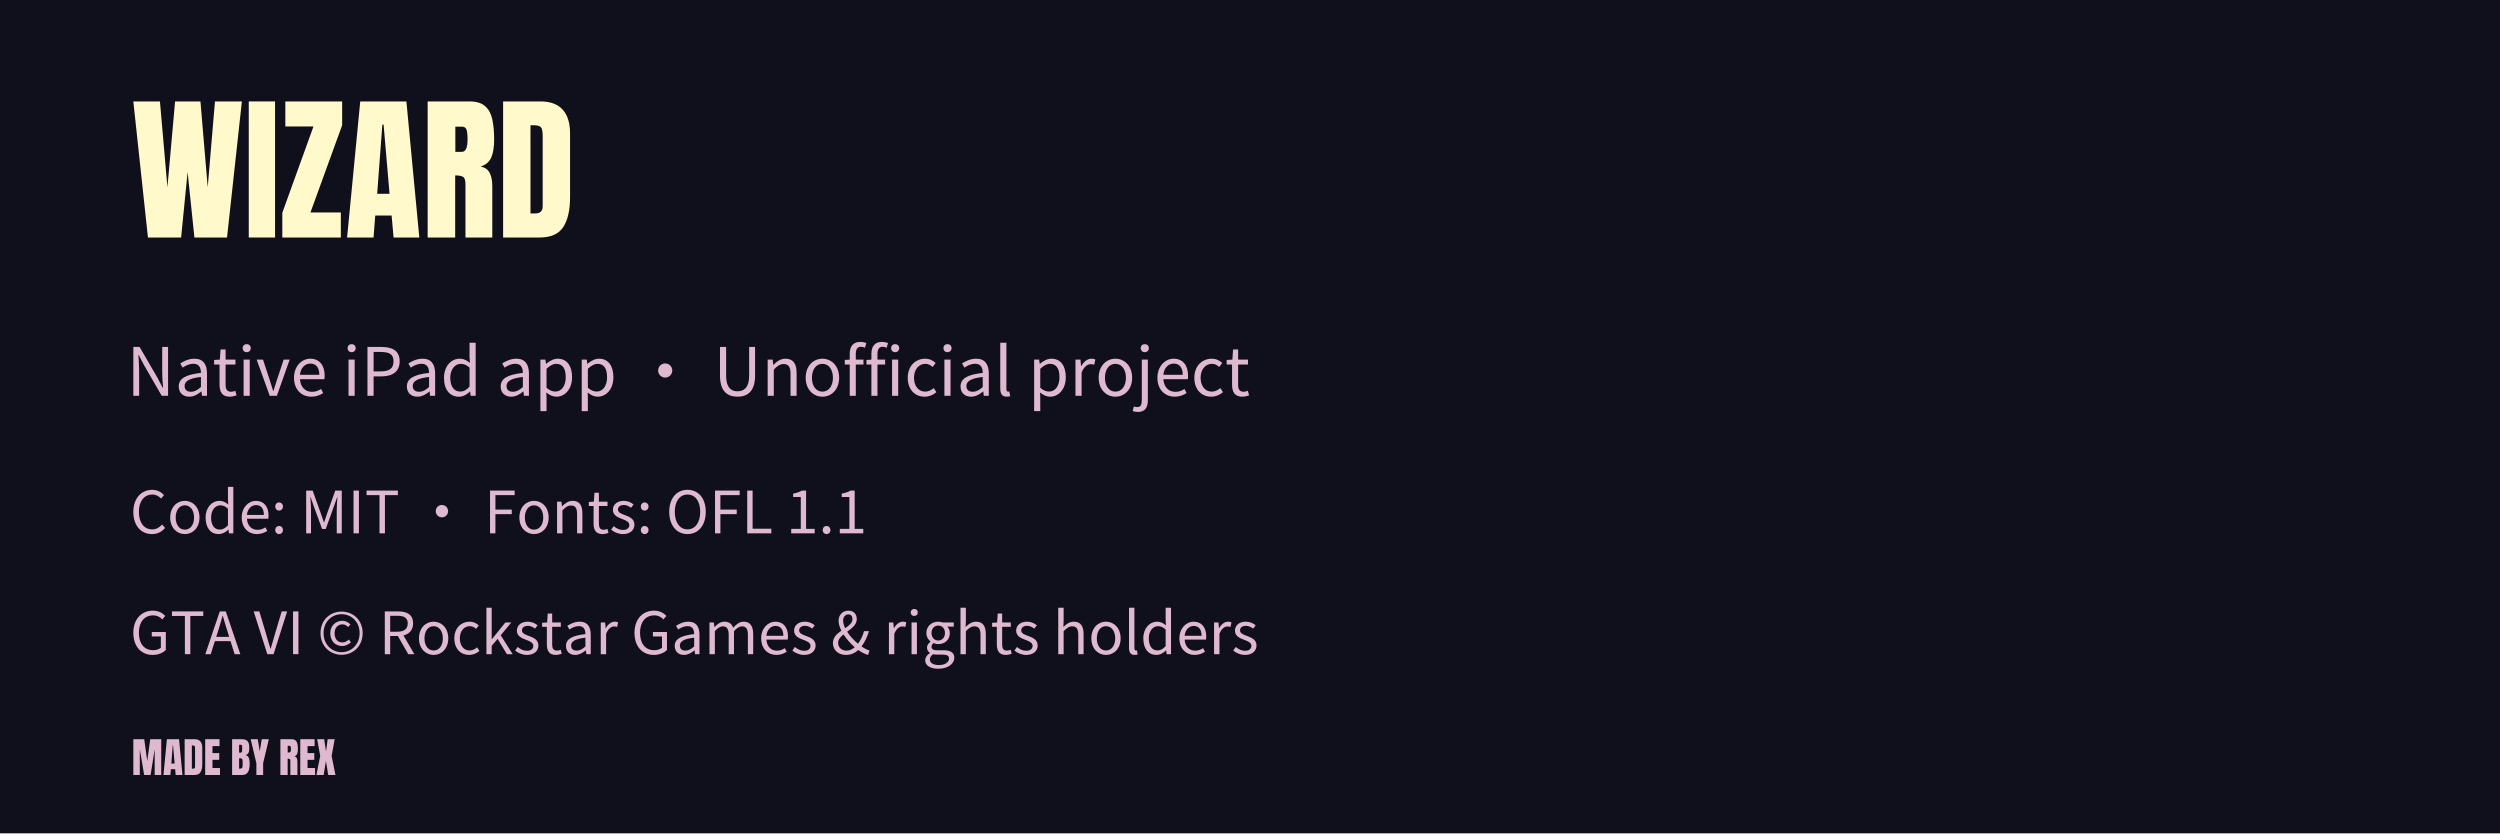
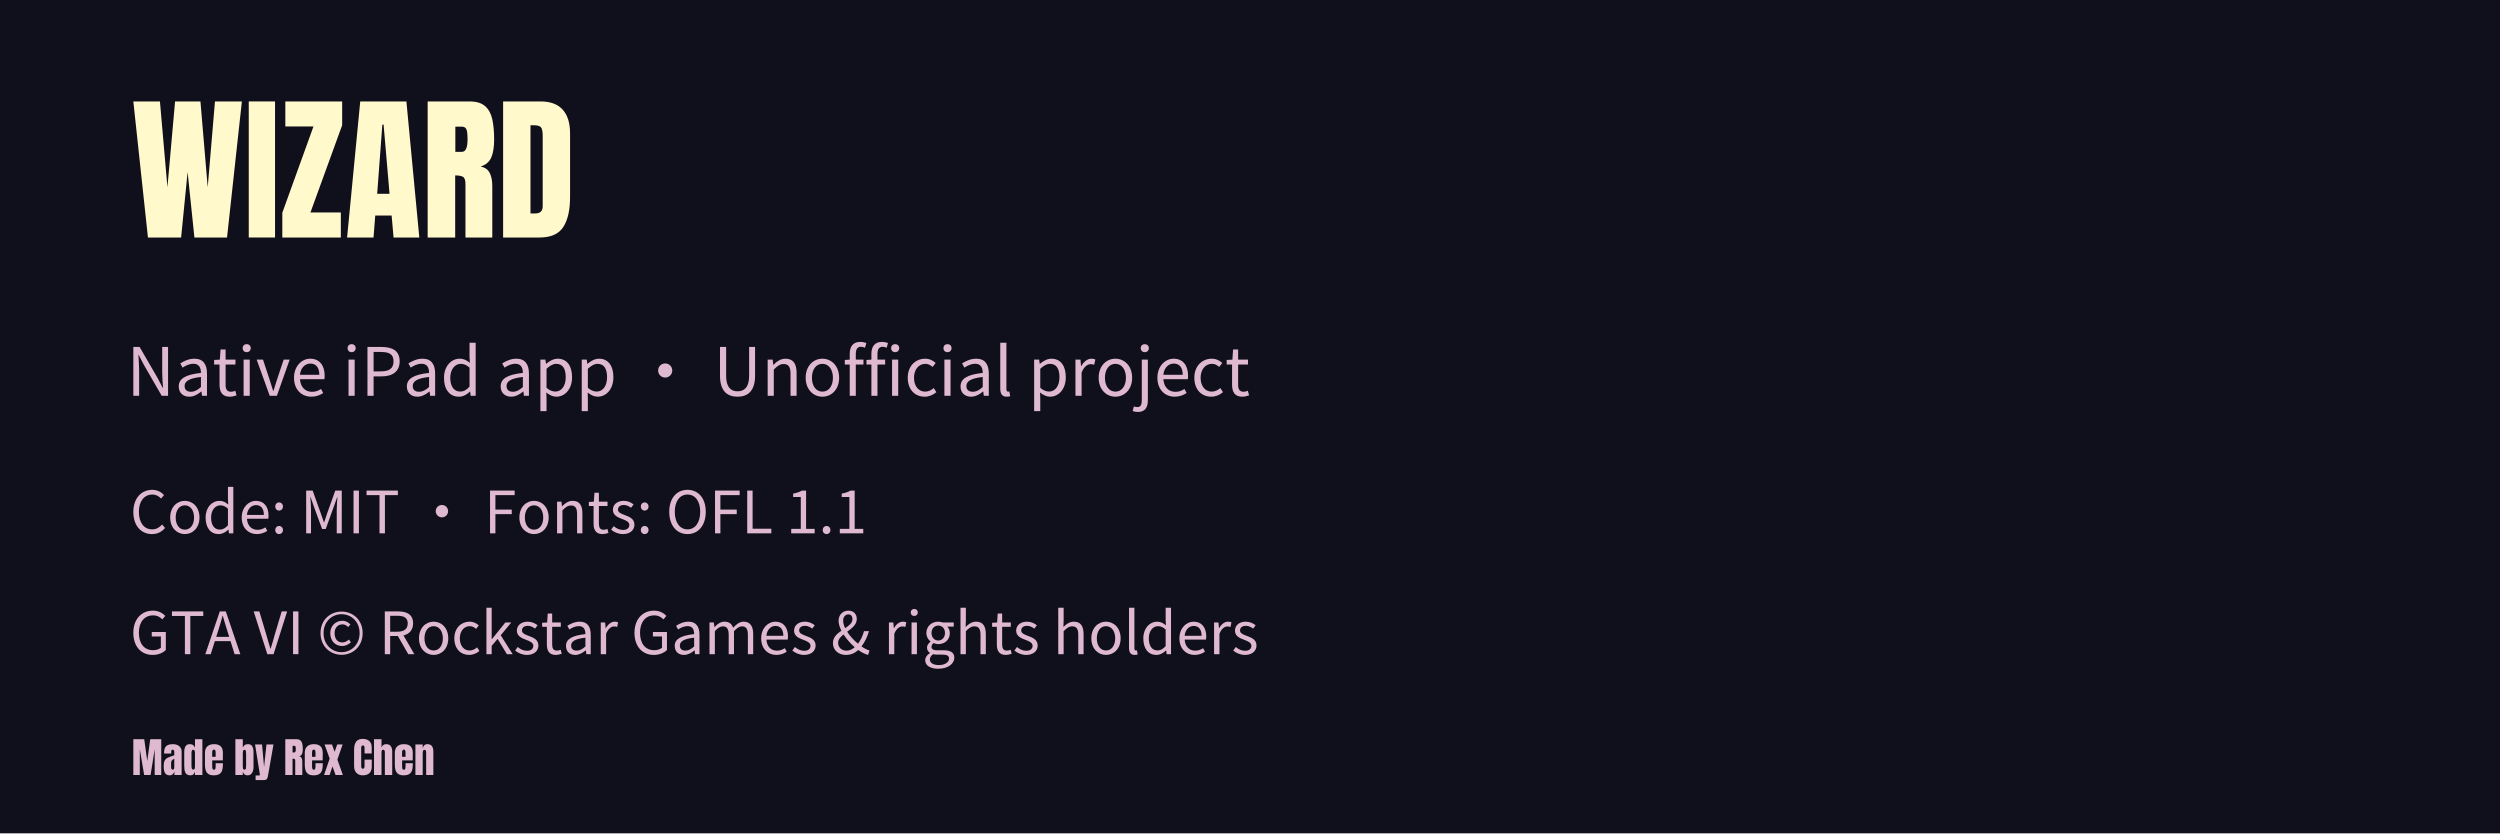
<svg xmlns="http://www.w3.org/2000/svg" width="1200" height="400" viewBox="0 0 1200 400" role="img">
  <rect width="1200" height="400" fill="#10101C" />
  <g aria-label="WIZARD" fill="#FFF9CB" transform="translate(62.99805 114) scale(0.03710938 -0.03710938)">
    <path d="M216 0 27 1760H371L468 649L567 1760H895L989 649L1083 1760H1431L1239 0H817L729 847L645 0Z" transform="translate(0 0)" />
    <path d="M62 0V1760H402V0Z" transform="translate(1458 0)" />
    <path d="M32 0V320L435 1436H71V1760H806V1452L396 324H789V0Z" transform="translate(1922 0)" />
    <path d="M30 0 200 1760H797L964 0H631L606 284H394L372 0ZM419 565H579L502 1460H486Z" transform="translate(2762 0)" />
    <path d="M78 0V1760H618Q753 1760 822.0 1698.5Q891 1637 914.5 1526.5Q938 1416 938 1267Q938 1123 901.5 1037.0Q865 951 764 918Q847 901 880.5 835.5Q914 770 914 666V0H567V689Q567 766 535.5 784.5Q504 803 434 803V0ZM436 1108H521Q594 1108 594 1267Q594 1370 578.0 1402.0Q562 1434 518 1434H436Z" transform="translate(3756 0)" />
    <path d="M78 0V1760H562Q752 1760 848.0 1654.5Q944 1549 944 1346V522Q944 272 856.5 136.0Q769 0 550 0ZM432 311H493Q590 311 590 405V1313Q590 1401 566.5 1426.5Q543 1452 471 1452H432Z" transform="translate(4732 0)" />
  </g>
  <g aria-label="Native iPad app · Unofficial project" fill="#DFB9D0" transform="translate(60.768 190) scale(0.032 -0.032)">
    <path d="M101 0H188V385C188 462 181 540 177 614H181L260 463L527 0H622V733H534V352C534 276 541 193 547 120H542L463 271L195 733H101Z" transform="translate(0 0)" />
    <path d="M217 -13C284 -13 345 22 397 65H400L408 0H483V334C483 469 428 557 295 557C207 557 131 518 82 486L117 423C160 452 217 481 280 481C369 481 392 414 392 344C161 318 59 259 59 141C59 43 126 -13 217 -13ZM243 61C189 61 147 85 147 147C147 217 209 262 392 283V132C339 85 295 61 243 61Z" transform="translate(723 0)" />
    <path d="M262 -13C296 -13 332 -3 363 7L345 76C327 68 303 61 283 61C220 61 199 99 199 165V469H347V543H199V696H123L113 543L27 538V469H108V168C108 59 147 -13 262 -13Z" transform="translate(1286 0)" />
    <path d="M92 0H184V543H92ZM138 655C174 655 199 679 199 716C199 751 174 775 138 775C102 775 78 751 78 716C78 679 102 655 138 655Z" transform="translate(1663 0)" />
    <path d="M209 0H316L508 543H418L315 234C299 181 281 126 265 74H260C244 126 227 181 210 234L108 543H13Z" transform="translate(1938 0)" />
    <path d="M312 -13C385 -13 443 11 490 42L458 103C417 76 375 60 322 60C219 60 148 134 142 250H508C510 264 512 282 512 302C512 457 434 557 295 557C171 557 52 448 52 271C52 92 167 -13 312 -13ZM141 315C152 423 220 484 297 484C382 484 432 425 432 315Z" transform="translate(2459 0)" />
    <path d="M92 0H184V543H92ZM138 655C174 655 199 679 199 716C199 751 174 775 138 775C102 775 78 751 78 716C78 679 102 655 138 655Z" transform="translate(3237 0)" />
    <path d="M101 0H193V292H314C475 292 584 363 584 518C584 678 474 733 310 733H101ZM193 367V658H298C427 658 492 625 492 518C492 413 431 367 302 367Z" transform="translate(3512 0)" />
    <path d="M217 -13C284 -13 345 22 397 65H400L408 0H483V334C483 469 428 557 295 557C207 557 131 518 82 486L117 423C160 452 217 481 280 481C369 481 392 414 392 344C161 318 59 259 59 141C59 43 126 -13 217 -13ZM243 61C189 61 147 85 147 147C147 217 209 262 392 283V132C339 85 295 61 243 61Z" transform="translate(4145 0)" />
    <path d="M277 -13C342 -13 400 22 442 64H445L453 0H528V796H436V587L441 494C393 533 352 557 288 557C164 557 53 447 53 271C53 90 141 -13 277 -13ZM297 64C202 64 147 141 147 272C147 396 217 480 304 480C349 480 391 464 436 423V138C391 88 347 64 297 64Z" transform="translate(4708 0)" />
    <path d="M217 -13C284 -13 345 22 397 65H400L408 0H483V334C483 469 428 557 295 557C207 557 131 518 82 486L117 423C160 452 217 481 280 481C369 481 392 414 392 344C161 318 59 259 59 141C59 43 126 -13 217 -13ZM243 61C189 61 147 85 147 147C147 217 209 262 392 283V132C339 85 295 61 243 61Z" transform="translate(5552 0)" />
    <path d="M92 -229H184V-45L181 50C230 9 282 -13 331 -13C455 -13 567 94 567 280C567 448 491 557 351 557C288 557 227 521 178 480H176L167 543H92ZM316 64C280 64 232 78 184 120V406C236 454 283 480 328 480C432 480 472 400 472 279C472 145 406 64 316 64Z" transform="translate(6115 0)" />
    <path d="M92 -229H184V-45L181 50C230 9 282 -13 331 -13C455 -13 567 94 567 280C567 448 491 557 351 557C288 557 227 521 178 480H176L167 543H92ZM316 64C280 64 232 78 184 120V406C236 454 283 480 328 480C432 480 472 400 472 279C472 145 406 64 316 64Z" transform="translate(6735 0)" />
    <path d="M500 486C441 486 394 439 394 380C394 321 441 274 500 274C559 274 606 321 606 380C606 439 559 486 500 486Z" transform="translate(7579 0)" />
    <path d="M361 -13C510 -13 624 67 624 302V733H535V300C535 124 458 68 361 68C265 68 190 124 190 300V733H98V302C98 67 211 -13 361 -13Z" transform="translate(8803 0)" />
    <path d="M92 0H184V394C238 449 276 477 332 477C404 477 435 434 435 332V0H526V344C526 482 474 557 360 557C286 557 229 516 178 464H176L167 543H92Z" transform="translate(9524 0)" />
    <path d="M303 -13C436 -13 554 91 554 271C554 452 436 557 303 557C170 557 52 452 52 271C52 91 170 -13 303 -13ZM303 63C209 63 146 146 146 271C146 396 209 480 303 480C397 480 461 396 461 271C461 146 397 63 303 63Z" transform="translate(10134 0)" />
    <path d="M33 469H107V0H198V469H313V543H198V629C198 699 223 736 275 736C294 736 316 731 336 721L356 792C331 802 299 809 265 809C157 809 107 740 107 630V543L33 538Z" transform="translate(10740 0)" />
    <path d="M33 469H107V0H198V469H313V543H198V629C198 699 223 736 275 736C294 736 316 731 336 721L356 792C331 802 299 809 265 809C157 809 107 740 107 630V543L33 538Z" transform="translate(11065 0)" />
    <path d="M92 0H184V543H92ZM138 655C174 655 199 679 199 716C199 751 174 775 138 775C102 775 78 751 78 716C78 679 102 655 138 655Z" transform="translate(11390 0)" />
    <path d="M306 -13C371 -13 433 13 482 55L442 117C408 87 364 63 314 63C214 63 146 146 146 271C146 396 218 480 317 480C359 480 394 461 425 433L471 493C433 527 384 557 313 557C173 557 52 452 52 271C52 91 162 -13 306 -13Z" transform="translate(11665 0)" />
    <path d="M92 0H184V543H92ZM138 655C174 655 199 679 199 716C199 751 174 775 138 775C102 775 78 751 78 716C78 679 102 655 138 655Z" transform="translate(12175 0)" />
    <path d="M217 -13C284 -13 345 22 397 65H400L408 0H483V334C483 469 428 557 295 557C207 557 131 518 82 486L117 423C160 452 217 481 280 481C369 481 392 414 392 344C161 318 59 259 59 141C59 43 126 -13 217 -13ZM243 61C189 61 147 85 147 147C147 217 209 262 392 283V132C339 85 295 61 243 61Z" transform="translate(12450 0)" />
    <path d="M188 -13C213 -13 228 -9 241 -5L228 65C218 63 214 63 209 63C195 63 184 74 184 102V796H92V108C92 31 120 -13 188 -13Z" transform="translate(13013 0)" />
    <path d="M92 -229H184V-45L181 50C230 9 282 -13 331 -13C455 -13 567 94 567 280C567 448 491 557 351 557C288 557 227 521 178 480H176L167 543H92ZM316 64C280 64 232 78 184 120V406C236 454 283 480 328 480C432 480 472 400 472 279C472 145 406 64 316 64Z" transform="translate(13521 0)" />
    <path d="M92 0H184V349C220 441 275 475 320 475C343 475 355 472 373 466L390 545C373 554 356 557 332 557C272 557 216 513 178 444H176L167 543H92Z" transform="translate(14141 0)" />
    <path d="M303 -13C436 -13 554 91 554 271C554 452 436 557 303 557C170 557 52 452 52 271C52 91 170 -13 303 -13ZM303 63C209 63 146 146 146 271C146 396 209 480 303 480C397 480 461 396 461 271C461 146 397 63 303 63Z" transform="translate(14529 0)" />
    <path d="M35 -242C143 -242 184 -173 184 -62V543H93V-62C93 -128 80 -169 26 -169C7 -169 -12 -164 -26 -159L-44 -228C-25 -236 3 -242 35 -242ZM138 655C173 655 199 679 199 716C199 751 173 775 138 775C102 775 77 751 77 716C77 679 102 655 138 655Z" transform="translate(15135 0)" />
    <path d="M312 -13C385 -13 443 11 490 42L458 103C417 76 375 60 322 60C219 60 148 134 142 250H508C510 264 512 282 512 302C512 457 434 557 295 557C171 557 52 448 52 271C52 92 167 -13 312 -13ZM141 315C152 423 220 484 297 484C382 484 432 425 432 315Z" transform="translate(15410 0)" />
    <path d="M306 -13C371 -13 433 13 482 55L442 117C408 87 364 63 314 63C214 63 146 146 146 271C146 396 218 480 317 480C359 480 394 461 425 433L471 493C433 527 384 557 313 557C173 557 52 452 52 271C52 91 162 -13 306 -13Z" transform="translate(15964 0)" />
    <path d="M262 -13C296 -13 332 -3 363 7L345 76C327 68 303 61 283 61C220 61 199 99 199 165V469H347V543H199V696H123L113 543L27 538V469H108V168C108 59 147 -13 262 -13Z" transform="translate(16474 0)" />
  </g>
  <g aria-label="Code: MIT · Fonts: OFL 1.1" fill="#DFB9D0" transform="translate(62.376 256) scale(0.028 -0.028)">
    <path d="M377 -13C472 -13 544 25 602 92L551 151C504 99 451 68 381 68C241 68 153 184 153 369C153 552 246 665 384 665C447 665 495 637 534 596L584 656C542 703 472 746 383 746C197 746 58 603 58 366C58 128 194 -13 377 -13Z" transform="translate(0 0)" />
    <path d="M303 -13C436 -13 554 91 554 271C554 452 436 557 303 557C170 557 52 452 52 271C52 91 170 -13 303 -13ZM303 63C209 63 146 146 146 271C146 396 209 480 303 480C397 480 461 396 461 271C461 146 397 63 303 63Z" transform="translate(638 0)" />
    <path d="M277 -13C342 -13 400 22 442 64H445L453 0H528V796H436V587L441 494C393 533 352 557 288 557C164 557 53 447 53 271C53 90 141 -13 277 -13ZM297 64C202 64 147 141 147 272C147 396 217 480 304 480C349 480 391 464 436 423V138C391 88 347 64 297 64Z" transform="translate(1244 0)" />
    <path d="M312 -13C385 -13 443 11 490 42L458 103C417 76 375 60 322 60C219 60 148 134 142 250H508C510 264 512 282 512 302C512 457 434 557 295 557C171 557 52 448 52 271C52 92 167 -13 312 -13ZM141 315C152 423 220 484 297 484C382 484 432 425 432 315Z" transform="translate(1864 0)" />
    <path d="M139 390C175 390 205 418 205 460C205 501 175 530 139 530C102 530 73 501 73 460C73 418 102 390 139 390ZM139 -13C175 -13 205 15 205 56C205 98 175 126 139 126C102 126 73 98 73 56C73 15 102 -13 139 -13Z" transform="translate(2418 0)" />
    <path d="M101 0H184V406C184 469 178 558 172 622H176L235 455L374 74H436L574 455L633 622H637C632 558 625 469 625 406V0H711V733H600L460 341C443 291 428 239 409 188H405C387 239 371 291 352 341L212 733H101Z" transform="translate(2920 0)" />
    <path d="M101 0H193V733H101Z" transform="translate(3732 0)" />
    <path d="M253 0H346V655H568V733H31V655H253Z" transform="translate(4025 0)" />
    <path d="M500 486C441 486 394 439 394 380C394 321 441 274 500 274C559 274 606 321 606 380C606 439 559 486 500 486Z" transform="translate(4848 0)" />
    <path d="M101 0H193V329H473V407H193V655H523V733H101Z" transform="translate(6072 0)" />
    <path d="M303 -13C436 -13 554 91 554 271C554 452 436 557 303 557C170 557 52 452 52 271C52 91 170 -13 303 -13ZM303 63C209 63 146 146 146 271C146 396 209 480 303 480C397 480 461 396 461 271C461 146 397 63 303 63Z" transform="translate(6624 0)" />
    <path d="M92 0H184V394C238 449 276 477 332 477C404 477 435 434 435 332V0H526V344C526 482 474 557 360 557C286 557 229 516 178 464H176L167 543H92Z" transform="translate(7230 0)" />
    <path d="M262 -13C296 -13 332 -3 363 7L345 76C327 68 303 61 283 61C220 61 199 99 199 165V469H347V543H199V696H123L113 543L27 538V469H108V168C108 59 147 -13 262 -13Z" transform="translate(7840 0)" />
    <path d="M234 -13C362 -13 431 60 431 148C431 251 345 283 266 313C205 336 149 356 149 407C149 450 181 486 250 486C298 486 336 465 373 438L417 495C376 529 316 557 249 557C130 557 62 489 62 403C62 310 144 274 220 246C280 224 344 198 344 143C344 96 309 58 237 58C172 58 124 84 76 123L32 62C83 19 157 -13 234 -13Z" transform="translate(8217 0)" />
    <path d="M139 390C175 390 205 418 205 460C205 501 175 530 139 530C102 530 73 501 73 460C73 418 102 390 139 390ZM139 -13C175 -13 205 15 205 56C205 98 175 126 139 126C102 126 73 98 73 56C73 15 102 -13 139 -13Z" transform="translate(8685 0)" />
    <path d="M371 -13C555 -13 684 134 684 369C684 604 555 746 371 746C187 746 58 604 58 369C58 134 187 -13 371 -13ZM371 68C239 68 153 186 153 369C153 552 239 665 371 665C503 665 589 552 589 369C589 186 503 68 371 68Z" transform="translate(9187 0)" />
    <path d="M101 0H193V329H473V407H193V655H523V733H101Z" transform="translate(9929 0)" />
    <path d="M101 0H514V79H193V733H101Z" transform="translate(10481 0)" />
    <path d="M88 0H490V76H343V733H273C233 710 186 693 121 681V623H252V76H88Z" transform="translate(11248 0)" />
    <path d="M139 -13C175 -13 205 15 205 56C205 98 175 126 139 126C102 126 73 98 73 56C73 15 102 -13 139 -13Z" transform="translate(11803 0)" />
    <path d="M88 0H490V76H343V733H273C233 710 186 693 121 681V623H252V76H88Z" transform="translate(12081 0)" />
  </g>
  <g aria-label="GTA VI © Rockstar Games &amp; rights holders" fill="#DFB9D0" transform="translate(62.376 314) scale(0.028 -0.028)">
    <path d="M389 -13C487 -13 568 23 615 72V380H374V303H530V111C501 84 450 68 398 68C241 68 153 184 153 369C153 552 249 665 397 665C470 665 518 634 555 596L605 656C563 700 496 746 394 746C200 746 58 603 58 366C58 128 196 -13 389 -13Z" transform="translate(0 0)" />
    <path d="M253 0H346V655H568V733H31V655H253Z" transform="translate(689 0)" />
    <path d="M4 0H97L168 224H436L506 0H604L355 733H252ZM191 297 227 410C253 493 277 572 300 658H304C328 573 351 493 378 410L413 297Z" transform="translate(1288 0)" />
    <path d="M235 0H342L575 733H481L363 336C338 250 320 180 292 94H288C261 180 242 250 217 336L98 733H1Z" transform="translate(2120 0)" />
    <path d="M101 0H193V733H101Z" transform="translate(2695 0)" />
    <path d="M416 -11C611 -11 777 134 777 361C777 588 611 730 416 730C222 730 55 588 55 361C55 134 222 -11 416 -11ZM416 34C247 34 107 166 107 361C107 556 247 685 416 685C584 685 725 556 725 361C725 166 584 34 416 34ZM424 140C491 140 534 168 576 203L542 251C509 223 476 201 428 201C347 201 296 262 296 361C296 449 349 511 432 511C471 511 498 494 529 465L567 509C532 545 491 572 428 572C320 572 222 491 222 361C222 223 312 140 424 140Z" transform="translate(3212 0)" />
    <path d="M193 385V658H316C431 658 494 624 494 528C494 432 431 385 316 385ZM503 0H607L421 321C520 345 586 413 586 528C586 680 479 733 330 733H101V0H193V311H325Z" transform="translate(4268 0)" />
    <path d="M303 -13C436 -13 554 91 554 271C554 452 436 557 303 557C170 557 52 452 52 271C52 91 170 -13 303 -13ZM303 63C209 63 146 146 146 271C146 396 209 480 303 480C397 480 461 396 461 271C461 146 397 63 303 63Z" transform="translate(4903 0)" />
    <path d="M306 -13C371 -13 433 13 482 55L442 117C408 87 364 63 314 63C214 63 146 146 146 271C146 396 218 480 317 480C359 480 394 461 425 433L471 493C433 527 384 557 313 557C173 557 52 452 52 271C52 91 162 -13 306 -13Z" transform="translate(5509 0)" />
    <path d="M92 0H182V143L284 262L443 0H542L337 324L518 543H416L186 257H182V796H92Z" transform="translate(6019 0)" />
    <path d="M234 -13C362 -13 431 60 431 148C431 251 345 283 266 313C205 336 149 356 149 407C149 450 181 486 250 486C298 486 336 465 373 438L417 495C376 529 316 557 249 557C130 557 62 489 62 403C62 310 144 274 220 246C280 224 344 198 344 143C344 96 309 58 237 58C172 58 124 84 76 123L32 62C83 19 157 -13 234 -13Z" transform="translate(6571 0)" />
    <path d="M262 -13C296 -13 332 -3 363 7L345 76C327 68 303 61 283 61C220 61 199 99 199 165V469H347V543H199V696H123L113 543L27 538V469H108V168C108 59 147 -13 262 -13Z" transform="translate(7039 0)" />
    <path d="M217 -13C284 -13 345 22 397 65H400L408 0H483V334C483 469 428 557 295 557C207 557 131 518 82 486L117 423C160 452 217 481 280 481C369 481 392 414 392 344C161 318 59 259 59 141C59 43 126 -13 217 -13ZM243 61C189 61 147 85 147 147C147 217 209 262 392 283V132C339 85 295 61 243 61Z" transform="translate(7416 0)" />
    <path d="M92 0H184V349C220 441 275 475 320 475C343 475 355 472 373 466L390 545C373 554 356 557 332 557C272 557 216 513 178 444H176L167 543H92Z" transform="translate(7979 0)" />
    <path d="M389 -13C487 -13 568 23 615 72V380H374V303H530V111C501 84 450 68 398 68C241 68 153 184 153 369C153 552 249 665 397 665C470 665 518 634 555 596L605 656C563 700 496 746 394 746C200 746 58 603 58 366C58 128 196 -13 389 -13Z" transform="translate(8591 0)" />
    <path d="M217 -13C284 -13 345 22 397 65H400L408 0H483V334C483 469 428 557 295 557C207 557 131 518 82 486L117 423C160 452 217 481 280 481C369 481 392 414 392 344C161 318 59 259 59 141C59 43 126 -13 217 -13ZM243 61C189 61 147 85 147 147C147 217 209 262 392 283V132C339 85 295 61 243 61Z" transform="translate(9280 0)" />
    <path d="M92 0H184V394C233 450 279 477 320 477C389 477 421 434 421 332V0H512V394C563 450 607 477 649 477C718 477 750 434 750 332V0H841V344C841 482 788 557 677 557C610 557 554 514 497 453C475 517 431 557 347 557C282 557 226 516 178 464H176L167 543H92Z" transform="translate(9843 0)" />
    <path d="M312 -13C385 -13 443 11 490 42L458 103C417 76 375 60 322 60C219 60 148 134 142 250H508C510 264 512 282 512 302C512 457 434 557 295 557C171 557 52 448 52 271C52 92 167 -13 312 -13ZM141 315C152 423 220 484 297 484C382 484 432 425 432 315Z" transform="translate(10769 0)" />
    <path d="M234 -13C362 -13 431 60 431 148C431 251 345 283 266 313C205 336 149 356 149 407C149 450 181 486 250 486C298 486 336 465 373 438L417 495C376 529 316 557 249 557C130 557 62 489 62 403C62 310 144 274 220 246C280 224 344 198 344 143C344 96 309 58 237 58C172 58 124 84 76 123L32 62C83 19 157 -13 234 -13Z" transform="translate(11323 0)" />
    <path d="M259 -13C345 -13 414 20 470 71C530 29 587 0 639 -13L663 63C622 74 575 98 526 133C584 209 626 298 654 395H569C546 311 511 239 466 179C397 236 328 309 280 385C362 444 445 506 445 602C445 687 392 746 301 746C200 746 133 671 133 574C133 521 151 462 181 402C105 350 36 289 36 190C36 72 127 -13 259 -13ZM410 119C368 83 320 60 270 60C188 60 125 113 125 195C125 252 166 297 218 338C269 259 338 182 410 119ZM246 445C224 490 211 535 211 575C211 635 246 682 302 682C351 682 371 643 371 600C371 535 313 491 246 445Z" transform="translate(12015 0)" />
    <path d="M92 0H184V349C220 441 275 475 320 475C343 475 355 472 373 466L390 545C373 554 356 557 332 557C272 557 216 513 178 444H176L167 543H92Z" transform="translate(12919 0)" />
    <path d="M92 0H184V543H92ZM138 655C174 655 199 679 199 716C199 751 174 775 138 775C102 775 78 751 78 716C78 679 102 655 138 655Z" transform="translate(13307 0)" />
    <path d="M275 -250C443 -250 550 -163 550 -62C550 28 486 67 361 67H254C181 67 159 92 159 126C159 156 174 174 194 191C218 179 248 172 274 172C386 172 473 245 473 361C473 408 455 448 429 473H540V543H351C332 551 305 557 274 557C165 557 71 482 71 363C71 298 106 245 142 217V213C113 193 82 157 82 112C82 69 103 40 131 23V18C80 -13 51 -58 51 -105C51 -198 143 -250 275 -250ZM274 234C212 234 159 284 159 363C159 443 211 490 274 490C339 490 390 443 390 363C390 284 337 234 274 234ZM288 -187C189 -187 131 -150 131 -92C131 -61 147 -28 186 0C210 -6 236 -8 256 -8H350C422 -8 460 -26 460 -77C460 -133 393 -187 288 -187Z" transform="translate(13582 0)" />
    <path d="M92 0H184V394C238 449 276 477 332 477C404 477 435 434 435 332V0H526V344C526 482 474 557 360 557C286 557 230 516 180 466L184 578V796H92Z" transform="translate(14146 0)" />
    <path d="M262 -13C296 -13 332 -3 363 7L345 76C327 68 303 61 283 61C220 61 199 99 199 165V469H347V543H199V696H123L113 543L27 538V469H108V168C108 59 147 -13 262 -13Z" transform="translate(14753 0)" />
    <path d="M234 -13C362 -13 431 60 431 148C431 251 345 283 266 313C205 336 149 356 149 407C149 450 181 486 250 486C298 486 336 465 373 438L417 495C376 529 316 557 249 557C130 557 62 489 62 403C62 310 144 274 220 246C280 224 344 198 344 143C344 96 309 58 237 58C172 58 124 84 76 123L32 62C83 19 157 -13 234 -13Z" transform="translate(15130 0)" />
    <path d="M92 0H184V394C238 449 276 477 332 477C404 477 435 434 435 332V0H526V344C526 482 474 557 360 557C286 557 230 516 180 466L184 578V796H92Z" transform="translate(15822 0)" />
    <path d="M303 -13C436 -13 554 91 554 271C554 452 436 557 303 557C170 557 52 452 52 271C52 91 170 -13 303 -13ZM303 63C209 63 146 146 146 271C146 396 209 480 303 480C397 480 461 396 461 271C461 146 397 63 303 63Z" transform="translate(16429 0)" />
    <path d="M188 -13C213 -13 228 -9 241 -5L228 65C218 63 214 63 209 63C195 63 184 74 184 102V796H92V108C92 31 120 -13 188 -13Z" transform="translate(17035 0)" />
    <path d="M277 -13C342 -13 400 22 442 64H445L453 0H528V796H436V587L441 494C393 533 352 557 288 557C164 557 53 447 53 271C53 90 141 -13 277 -13ZM297 64C202 64 147 141 147 272C147 396 217 480 304 480C349 480 391 464 436 423V138C391 88 347 64 297 64Z" transform="translate(17319 0)" />
    <path d="M312 -13C385 -13 443 11 490 42L458 103C417 76 375 60 322 60C219 60 148 134 142 250H508C510 264 512 282 512 302C512 457 434 557 295 557C171 557 52 448 52 271C52 92 167 -13 312 -13ZM141 315C152 423 220 484 297 484C382 484 432 425 432 315Z" transform="translate(17939 0)" />
    <path d="M92 0H184V349C220 441 275 475 320 475C343 475 355 472 373 466L390 545C373 554 356 557 332 557C272 557 216 513 178 444H176L167 543H92Z" transform="translate(18493 0)" />
    <path d="M234 -13C362 -13 431 60 431 148C431 251 345 283 266 313C205 336 149 356 149 407C149 450 181 486 250 486C298 486 336 465 373 438L417 495C376 529 316 557 249 557C130 557 62 489 62 403C62 310 144 274 220 246C280 224 344 198 344 143C344 96 309 58 237 58C172 58 124 84 76 123L32 62C83 19 157 -13 234 -13Z" transform="translate(18881 0)" />
  </g>
-   <g aria-label="MADE BY REX" fill="#DFB9D0" transform="translate(63.23828 372) scale(0.009765625 -0.009765625)">
+   <g aria-label="Made by Rex Chen" fill="#DFB9D0" transform="translate(63.23828 372) scale(0.009765625 -0.009765625)">
    <path d="M78 0V1760H614L762 687L909 1760H1450V0H1128V1268L926 0H610L396 1268V0Z" transform="translate(0 0)" />
-     <path d="M30 0 200 1760H797L964 0H631L606 284H394L372 0ZM419 565H579L502 1460H486Z" transform="translate(1528 0)" />
-     <path d="M78 0V1760H562Q752 1760 848.0 1654.5Q944 1549 944 1346V522Q944 272 856.5 136.0Q769 0 550 0ZM432 311H493Q590 311 590 405V1313Q590 1401 566.5 1426.5Q543 1452 471 1452H432Z" transform="translate(2522 0)" />
-     <path d="M78 0V1760H782V1420H436V1077H768V746H436V343H805V0Z" transform="translate(3532 0)" />
-     <path d="M78 0V1760H555Q747 1760 834.5 1666.5Q922 1573 922 1358V1281Q922 1157 877.5 1080.0Q833 1003 742 979Q861 949 901.5 838.5Q942 728 942 569Q942 398 910.0 270.0Q878 142 794.0 71.0Q710 0 555 0ZM422 1097H494Q543 1097 557.0 1135.0Q571 1173 571 1226V1403Q571 1488 496 1488H422ZM457 310Q594 310 594 440V660Q594 735 571.5 778.5Q549 822 487 822H422V312Q444 310 457 310Z" transform="translate(4855 0)" />
-     <path d="M291 0V579L10 1760H359L457 1164L555 1760H903L623 579V0Z" transform="translate(5835 0)" />
-     <path d="M78 0V1760H618Q753 1760 822.0 1698.5Q891 1637 914.5 1526.5Q938 1416 938 1267Q938 1123 901.5 1037.0Q865 951 764 918Q847 901 880.5 835.5Q914 770 914 666V0H567V689Q567 766 535.5 784.5Q504 803 434 803V0ZM436 1108H521Q594 1108 594 1267Q594 1370 578.0 1402.0Q562 1434 518 1434H436Z" transform="translate(7229 0)" />
-     <path d="M78 0V1760H782V1420H436V1077H768V746H436V343H805V0Z" transform="translate(8205 0)" />
-     <path d="M27 0 216 933 66 1761H410L501 1156L582 1761H927L777 933L965 0H609L498 688L384 0Z" transform="translate(9048 0)" />
+     <path d="M345 -16Q220 -16 154.5 42.0Q89 100 65.0 201.0Q41 302 41 430Q41 567 68.0 654.5Q95 742 160.5 798.0Q226 854 341 893L563 969V1123Q563 1244 484 1244Q412 1244 412 1146V1056H64Q63 1064 63.0 1076.5Q63 1089 63 1105Q63 1329 168.5 1422.5Q274 1516 503 1516Q623 1516 718.0 1473.5Q813 1431 868.5 1348.0Q924 1265 924 1143V0H568V178Q542 84 482.0 34.0Q422 -16 345 -16ZM486 262Q530 262 546.0 299.0Q562 336 562 379V797Q488 767 447.0 721.5Q406 676 406 588V395Q406 262 486 262Z" transform="translate(1528 0)" />
+     <path d="M367 -16Q263 -16 202.0 22.0Q141 60 111.0 127.0Q81 194 71.5 284.0Q62 374 62 477V1129Q62 1302 123.5 1409.0Q185 1516 332 1516Q441 1516 499.5 1469.5Q558 1423 590 1340V1760H954V0H590V159Q560 78 510.5 31.0Q461 -16 367 -16ZM504 264Q555 264 572.5 305.0Q590 346 590 452V1083Q590 1136 574.5 1187.5Q559 1239 506 1239Q448 1239 433.0 1190.0Q418 1141 418 1083V452Q418 264 504 264Z" transform="translate(2518 0)" />
+     <path d="M492 -16Q332 -16 237.0 44.0Q142 104 101.0 217.0Q60 330 60 489V1092Q60 1301 180.0 1408.5Q300 1516 510 1516Q942 1516 942 1092V983Q942 785 938 717H418V427Q418 387 423.0 348.5Q428 310 445.5 285.0Q463 260 502 260Q558 260 572.0 308.5Q586 357 586 435V579H942V494Q942 326 900.5 212.5Q859 99 760.5 41.5Q662 -16 492 -16ZM416 895H586V1097Q586 1178 566.0 1213.5Q546 1249 506 1249Q463 1249 439.5 1215.0Q416 1181 416 1097Z" transform="translate(3538 0)" />
+     <path d="M671 -16Q583 -16 528.0 27.5Q473 71 440 160V0H76V1760H440V1340Q473 1423 531.5 1469.5Q590 1516 699 1516Q846 1516 906.5 1409.0Q967 1302 967 1129V391Q967 276 935.5 183.5Q904 91 838.5 37.5Q773 -16 671 -16ZM523 263Q580 263 592.0 319.0Q604 375 604 457V1043Q604 1126 592.0 1181.5Q580 1237 524 1237Q466 1237 453.0 1180.5Q440 1124 440 1043V457Q440 376 453.0 319.5Q466 263 523 263Z" transform="translate(5018 0)" />
+     <path d="M43 -250V-23H215Q254 -23 254 4Q254 18 251 33L16 1500H359L459 396L577 1500H922L644 -78Q629 -163 586.5 -206.5Q544 -250 447 -250Z" transform="translate(6045 0)" />
+     <path d="M78 0V1760H618Q753 1760 822.0 1698.5Q891 1637 914.5 1526.5Q938 1416 938 1267Q938 1123 901.5 1037.0Q865 951 764 918Q847 901 880.5 835.5Q914 770 914 666V0H567V689Q567 766 535.5 784.5Q504 803 434 803V0ZM436 1108H521Q594 1108 594 1267Q594 1370 578.0 1402.0Q562 1434 518 1434H436Z" transform="translate(7469 0)" />
+     <path d="M492 -16Q332 -16 237.0 44.0Q142 104 101.0 217.0Q60 330 60 489V1092Q60 1301 180.0 1408.5Q300 1516 510 1516Q942 1516 942 1092V983Q942 785 938 717H418V427Q418 387 423.0 348.5Q428 310 445.5 285.0Q463 260 502 260Q558 260 572.0 308.5Q586 357 586 435V579H942V494Q942 326 900.5 212.5Q859 99 760.5 41.5Q662 -16 492 -16ZM416 895H586V1097Q586 1178 566.0 1213.5Q546 1249 506 1249Q463 1249 439.5 1215.0Q416 1181 416 1097Z" transform="translate(8445 0)" />
+     <path d="M8 0 283 806 33 1501H398L527 1137L654 1501H920L662 759L932 0H573L421 422L279 0Z" transform="translate(9445 0)" />
+     <path d="M488 -16Q297 -16 180.5 103.0Q64 222 64 436V1248Q64 1504 165.5 1640.0Q267 1776 496 1776Q621 1776 718.5 1730.0Q816 1684 872.0 1592.5Q928 1501 928 1362V1058H578V1318Q578 1397 558.0 1424.5Q538 1452 496 1452Q447 1452 430.0 1416.5Q413 1381 413 1322V441Q413 368 434.5 338.0Q456 308 496 308Q541 308 559.5 345.0Q578 382 578 441V758H932V425Q932 193 815.0 88.5Q698 -16 488 -16Z" transform="translate(10865 0)" />
+     <path d="M72 0V1760H440V1351Q469 1435 529.0 1475.5Q589 1516 669 1516Q825 1516 896.0 1418.0Q967 1320 967 1155V0H605V1132Q605 1181 584.5 1212.0Q564 1243 520 1243Q483 1243 461.5 1211.0Q440 1179 440 1135V0Z" transform="translate(11836 0)" />
+     <path d="M492 -16Q332 -16 237.0 44.0Q142 104 101.0 217.0Q60 330 60 489V1092Q60 1301 180.0 1408.5Q300 1516 510 1516Q942 1516 942 1092V983Q942 785 938 717H418V427Q418 387 423.0 348.5Q428 310 445.5 285.0Q463 260 502 260Q558 260 572.0 308.5Q586 357 586 435V579H942V494Q942 326 900.5 212.5Q859 99 760.5 41.5Q662 -16 492 -16ZM416 895H586V1097Q586 1178 566.0 1213.5Q546 1249 506 1249Q463 1249 439.5 1215.0Q416 1181 416 1097Z" transform="translate(12871 0)" />
+     <path d="M72 0V1500H430V1309Q450 1395 504.5 1455.5Q559 1516 656 1516Q812 1516 882.5 1420.0Q953 1324 953 1157V0H600V1120Q600 1164 582.0 1201.5Q564 1239 520 1239Q479 1239 459.5 1210.5Q440 1182 435.0 1139.5Q430 1097 430 1055V0Z" transform="translate(13871 0)" />
  </g>
</svg>
